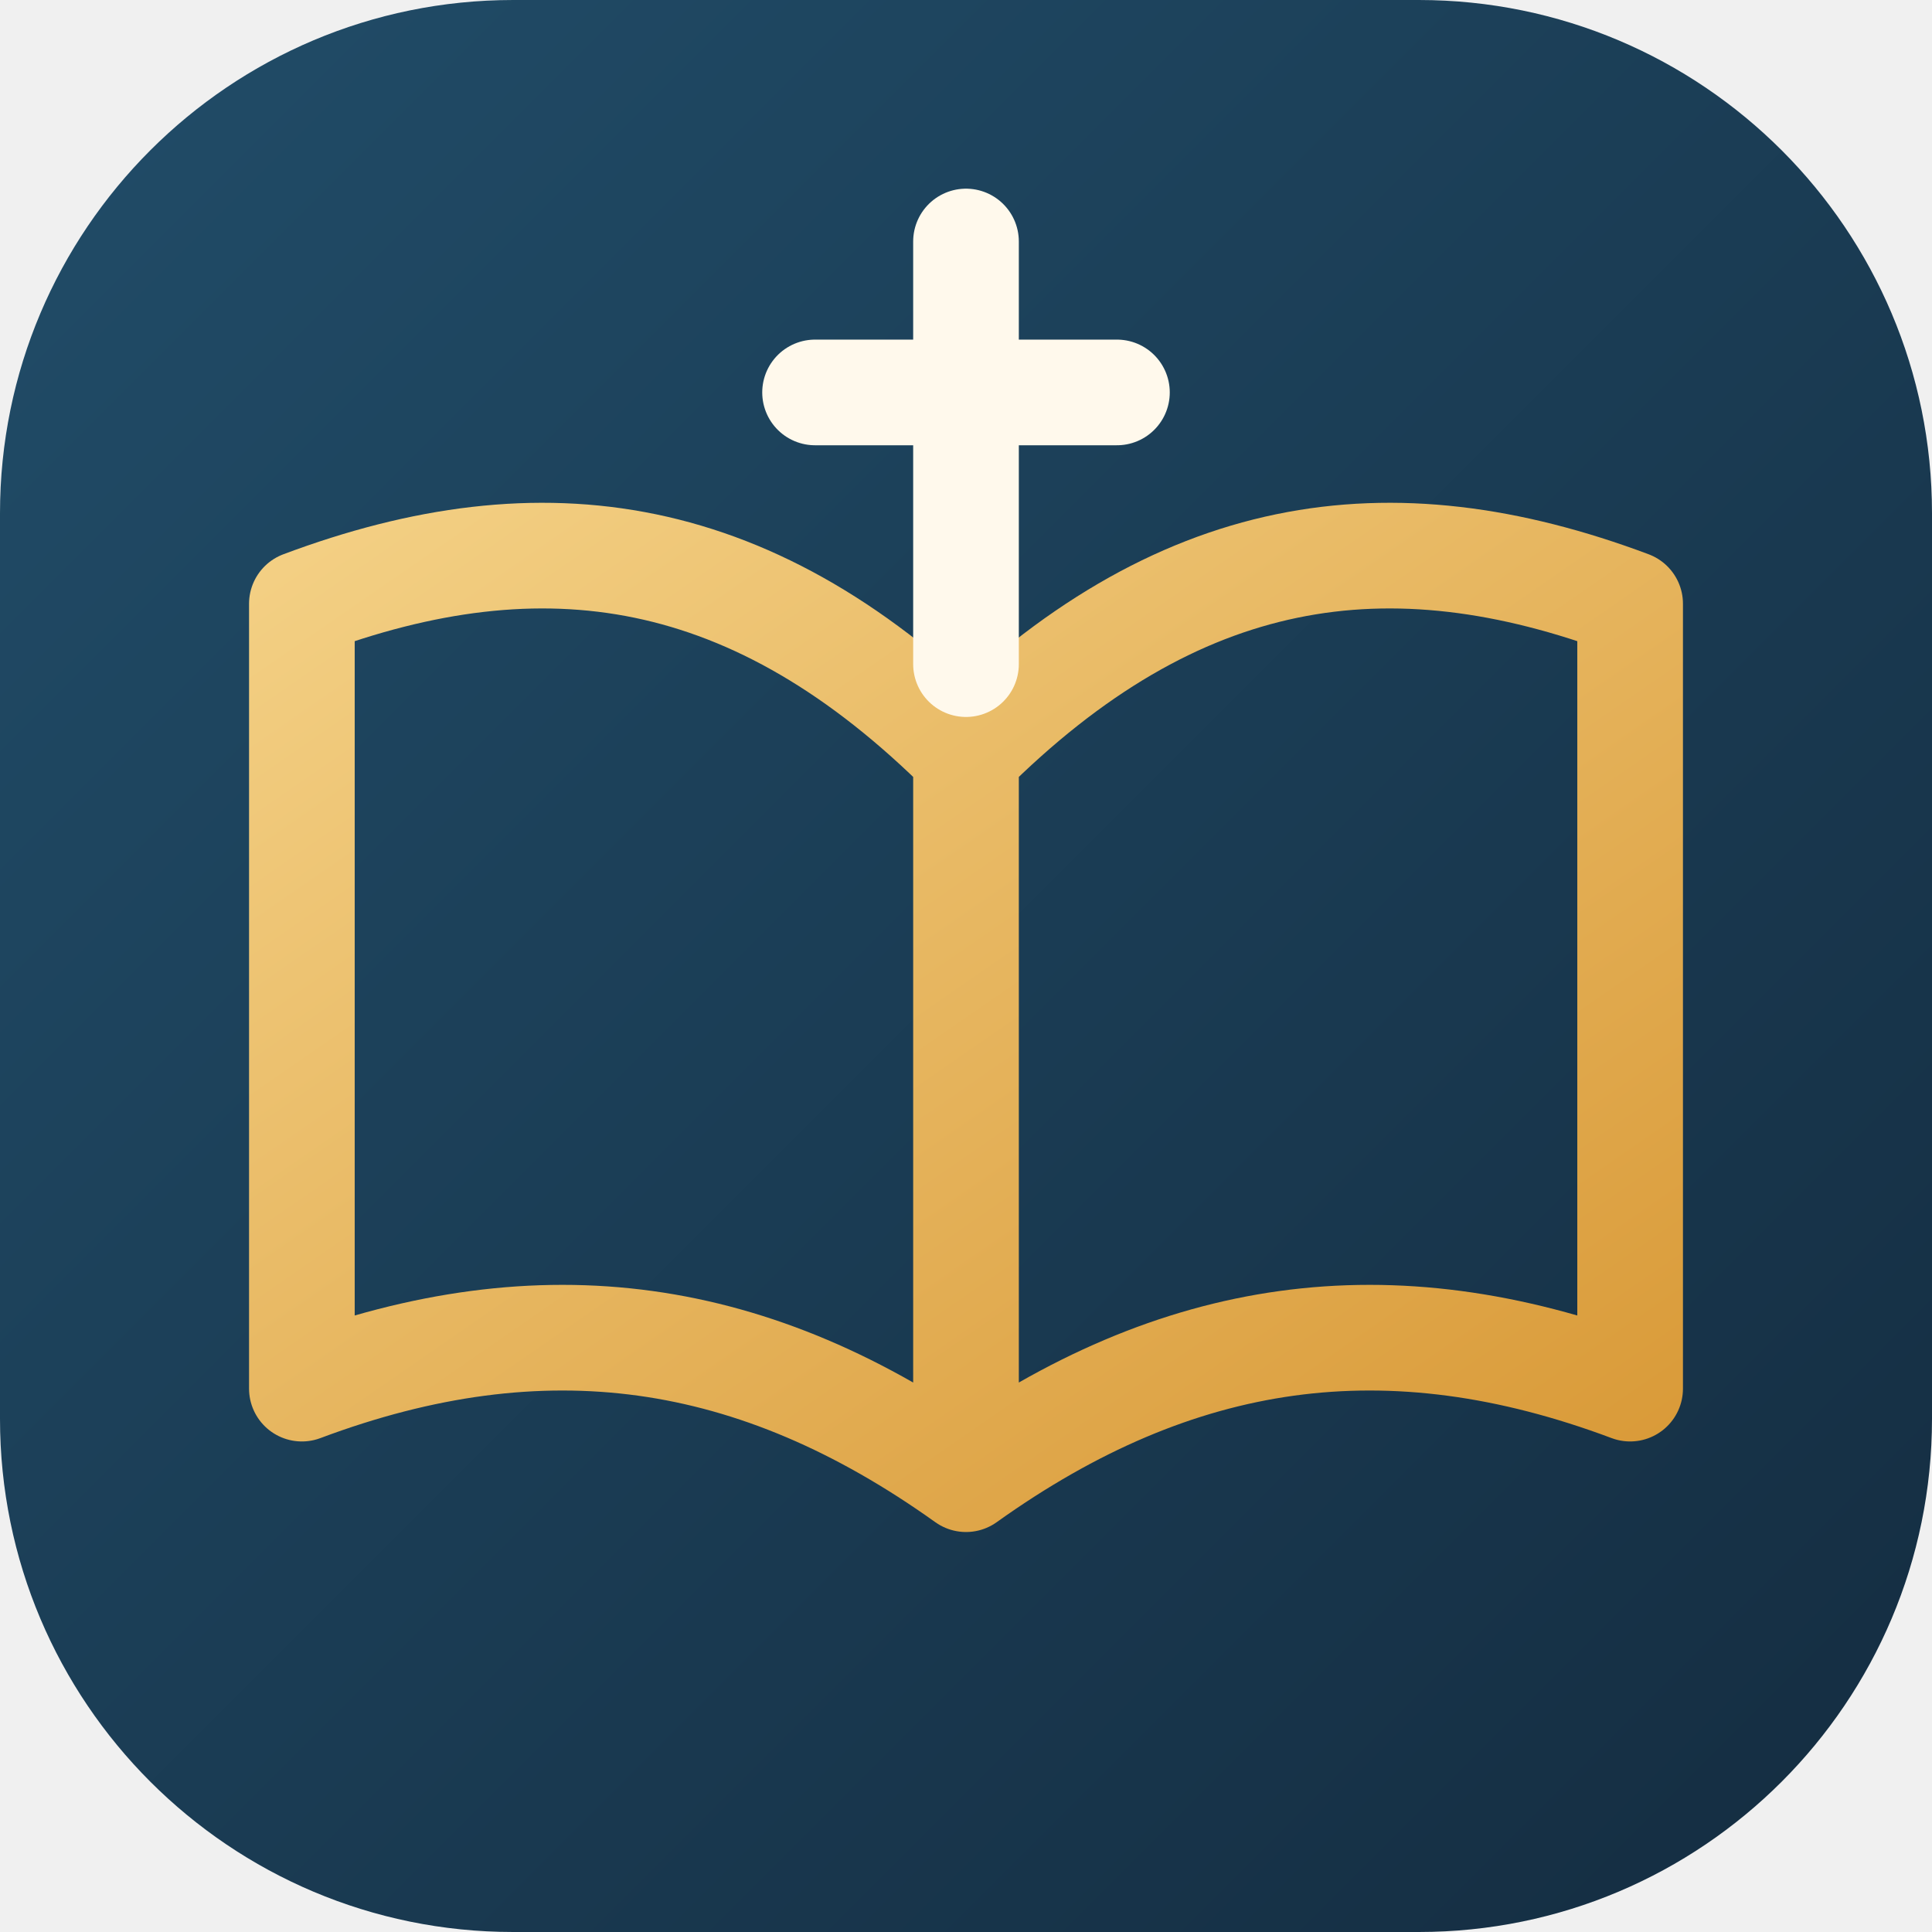
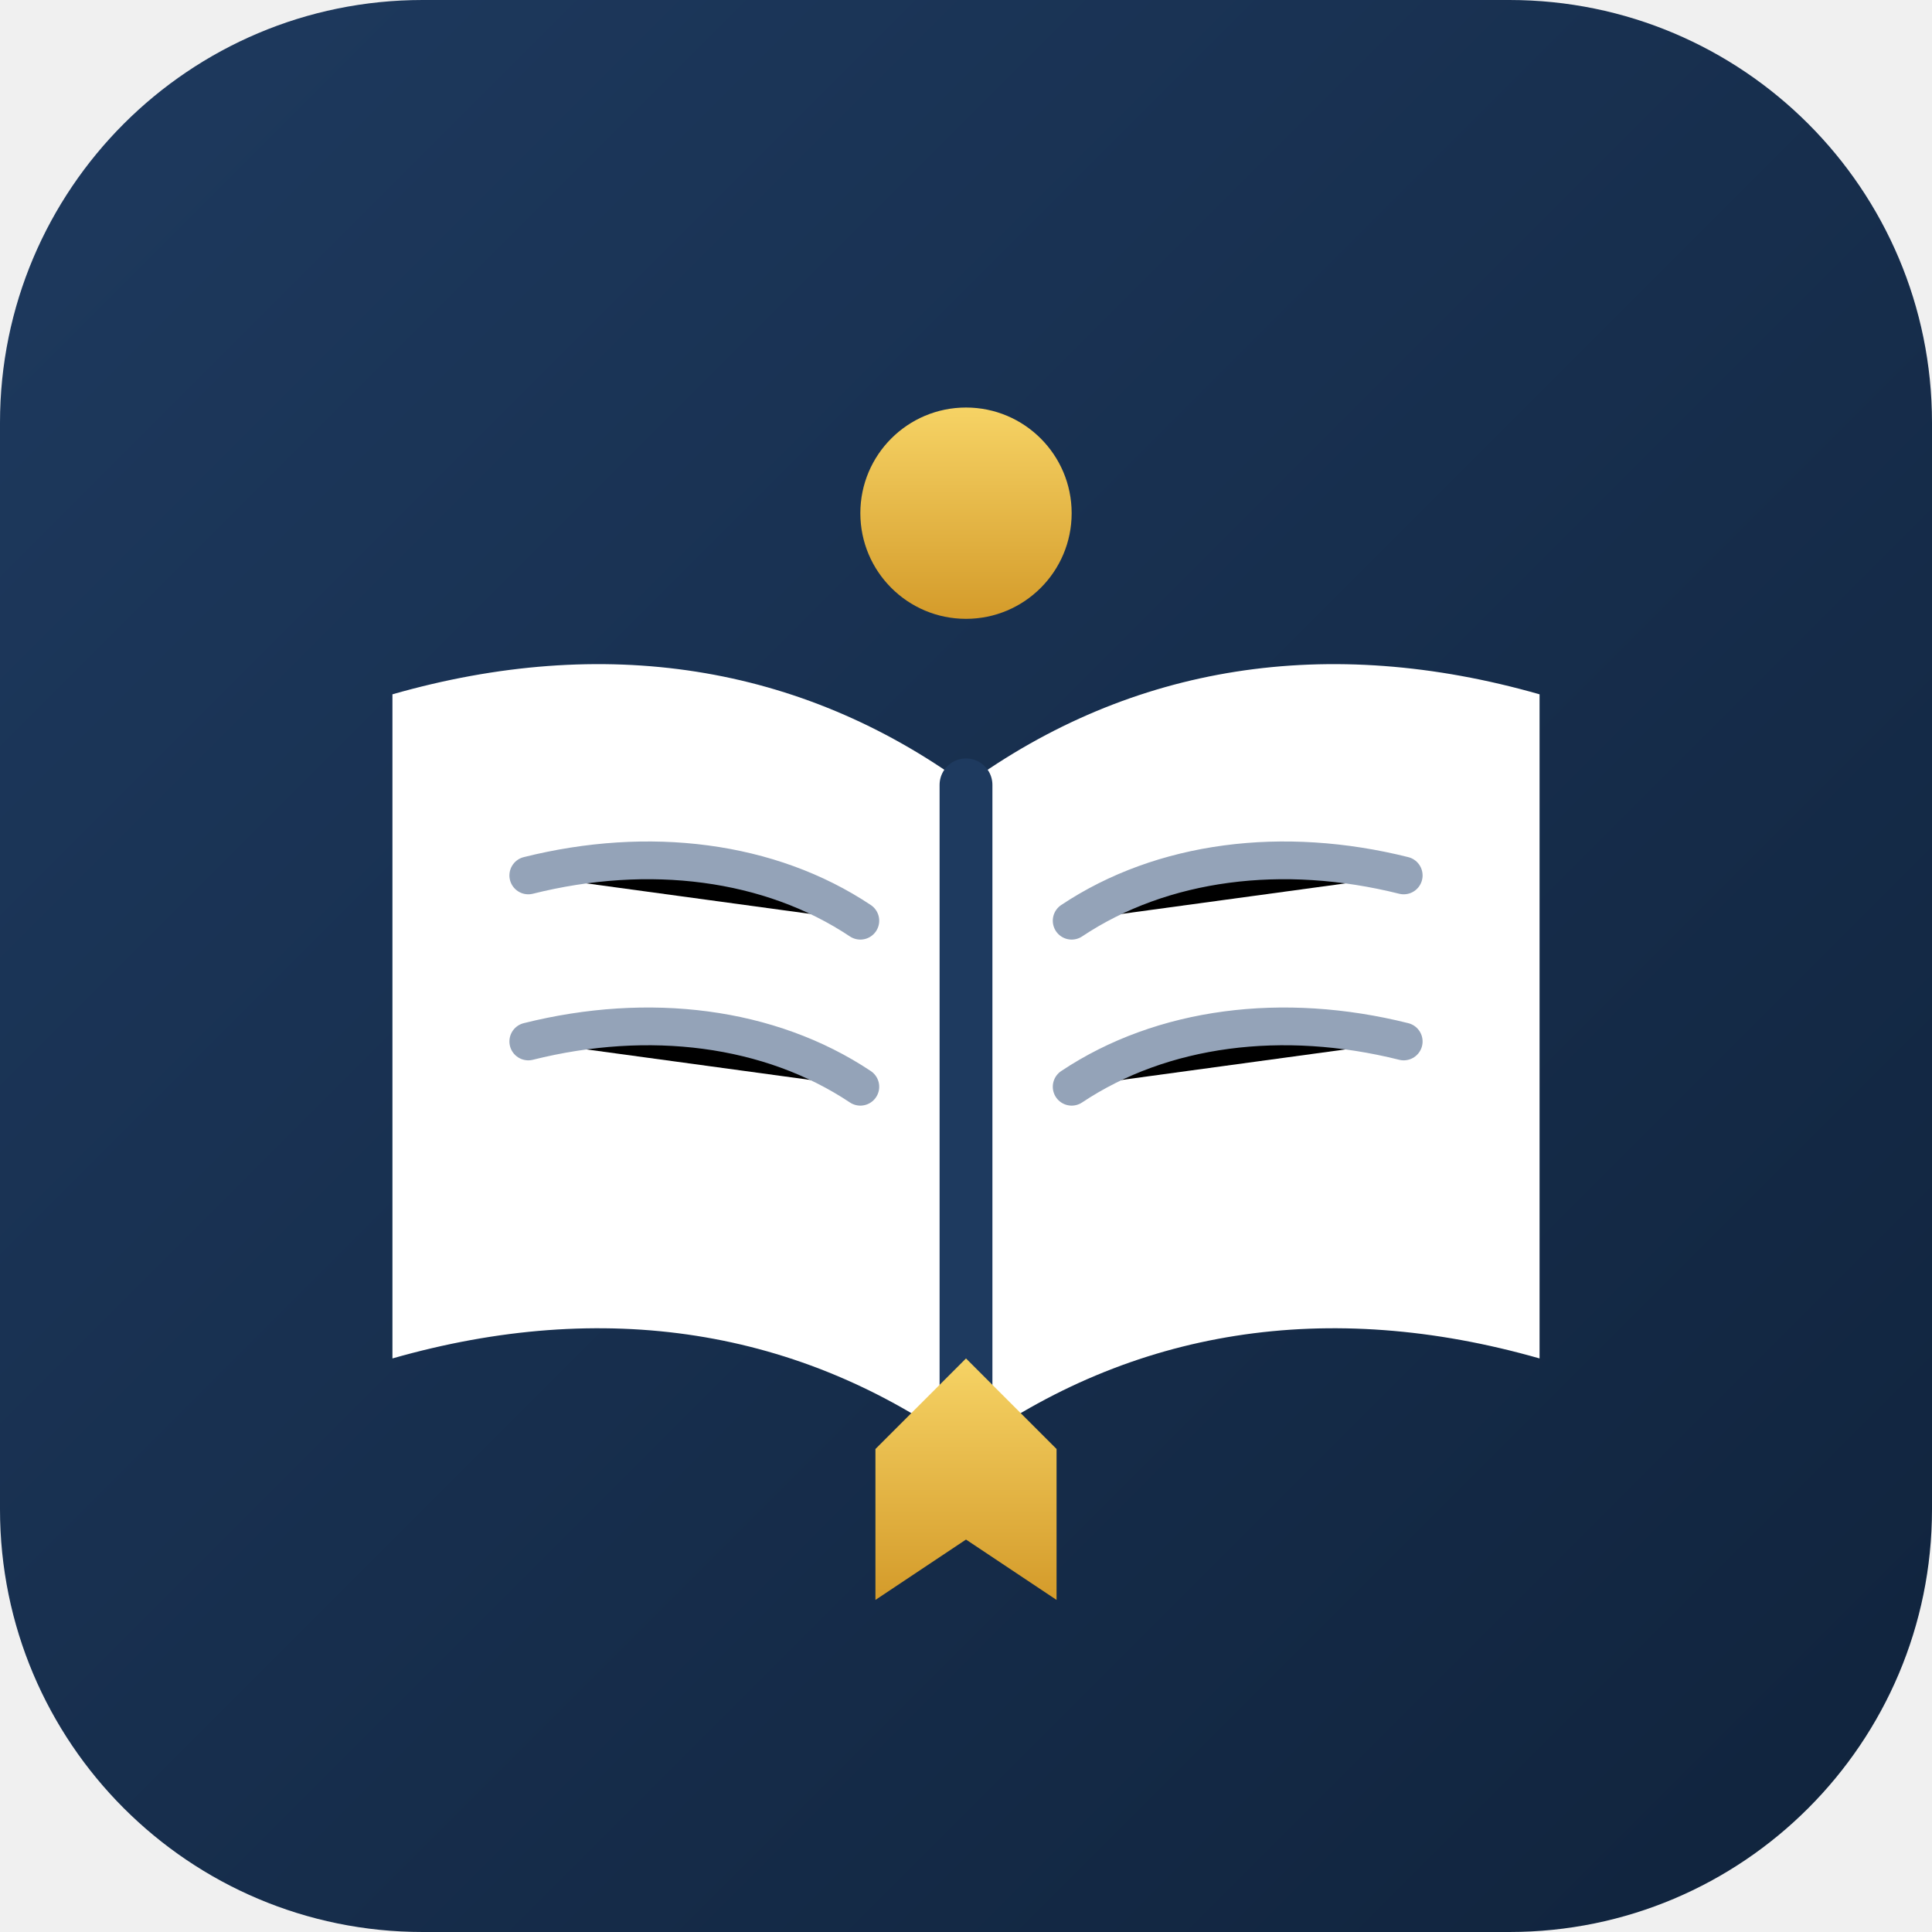
- <svg xmlns="http://www.w3.org/2000/svg" viewBox="0 0 64 64">
+ <svg xmlns="http://www.w3.org/2000/svg" viewBox="0 0 128 128">
  <defs>
-     <linearGradient id="background" x1="0" y1="0" x2="1" y2="1">
-       <stop offset="0" stop-color="#214D69" />
-       <stop offset="1" stop-color="#142C40" />
+     <linearGradient id="bg" x1="0" y1="0" x2="1" y2="1">
+       <stop offset="0%" stop-color="#1E3A5F" />
+       <stop offset="100%" stop-color="#10233C" />
    </linearGradient>
-     <linearGradient id="pages" x1="0" y1="0" x2="1" y2="1">
-       <stop offset="0" stop-color="#F3CF83" />
-       <stop offset="1" stop-color="#D99A38" />
+     <linearGradient id="gold" x1="0" y1="0" x2="0" y2="1">
+       <stop offset="0%" stop-color="#F6D365" />
+       <stop offset="100%" stop-color="#D49B2A" />
    </linearGradient>
  </defs>
-   <rect width="64" height="64" rx="17" fill="url(#background)" />
-   <path d="M32 25v24c-7-5-14-6-22-3V20c8-3 15-2 22 5Zm0 0c7-7 14-8 22-5v26c-8-3-15-2-22 3" fill="none" stroke="url(#pages)" stroke-linecap="round" stroke-linejoin="round" stroke-width="3.5" />
-   <path d="M32 8v14m-5-9h10" fill="none" stroke="#FFF9EC" stroke-linecap="round" stroke-width="3.5" />
+   <rect width="128" height="128" rx="28" fill="url(#bg)" />
+   <circle cx="64" cy="34" r="7" fill="url(#gold)" />
+   <path d="M26 46c14-4 27-2 38 6 11-8 24-10 38-6v44c-14-4-27-2-38 6-11-8-24-10-38-6V46z" fill="#FFFFFF" />
+   <path d="M64 52v44" stroke="#1E3A5F" stroke-width="3.5" stroke-linecap="round" />
+   <path d="M35 58c8-2 16-1 22 3M35 69c8-2 16-1 22 3M93 58c-8-2-16-1-22 3M93 69c-8-2-16-1-22 3" stroke="#94A3B8" stroke-width="2.5" stroke-linecap="round" />
+   <path d="M58 96l6-6 6 6v10l-6-4-6 4V96z" fill="url(#gold)" />
</svg>
